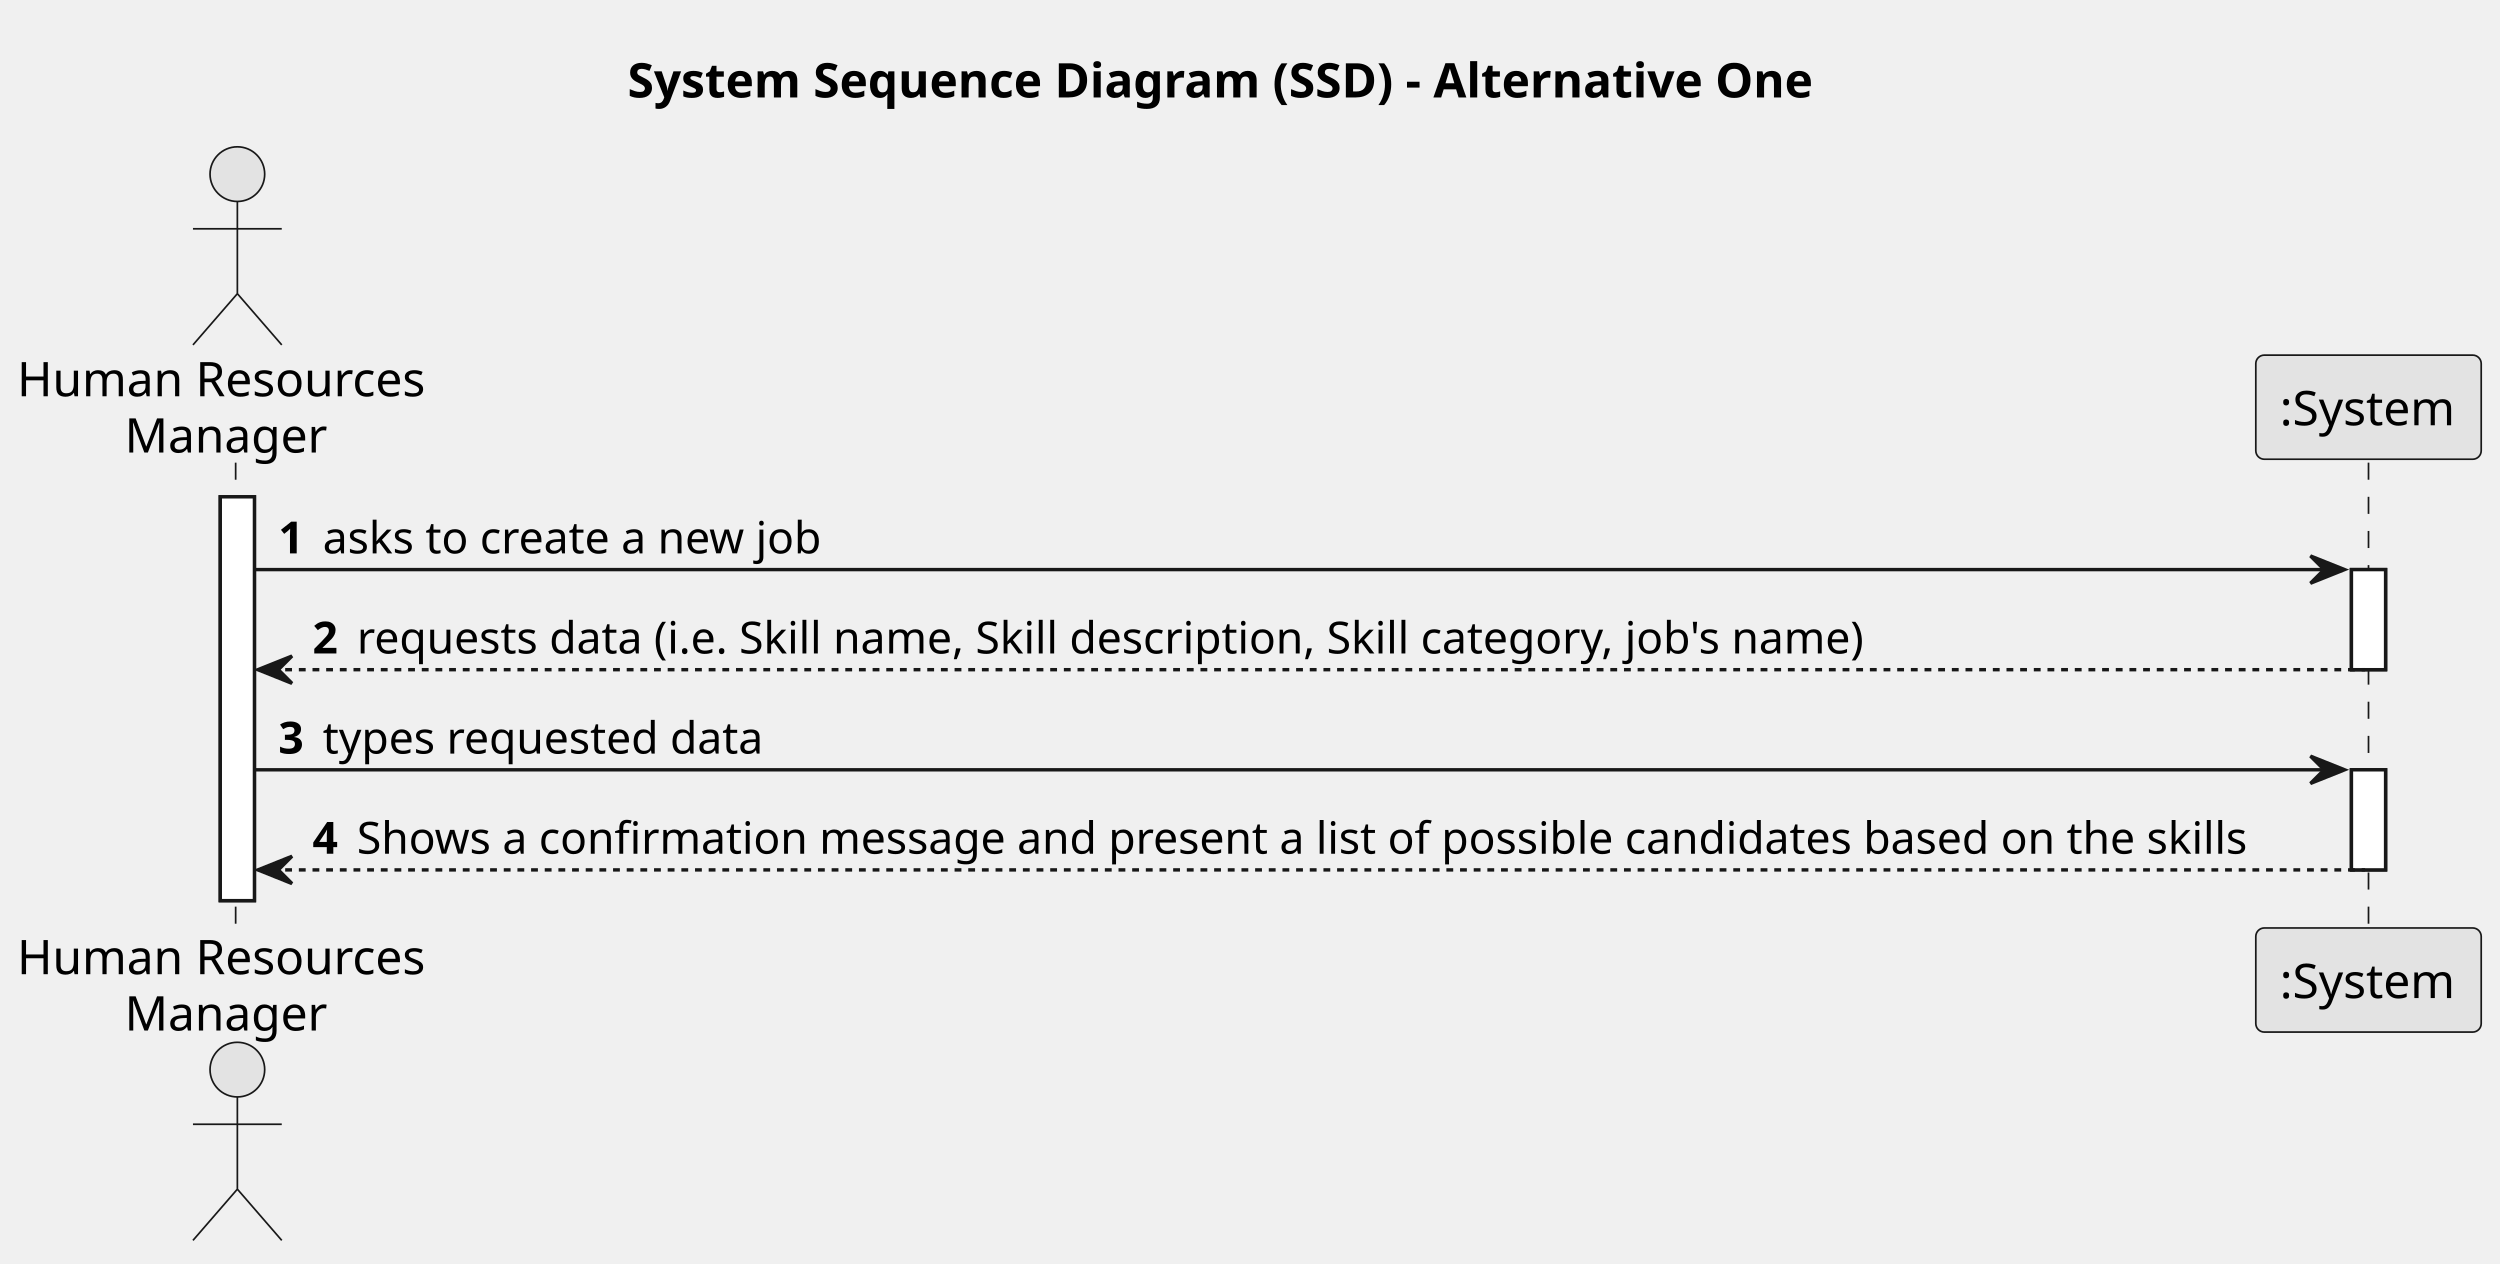
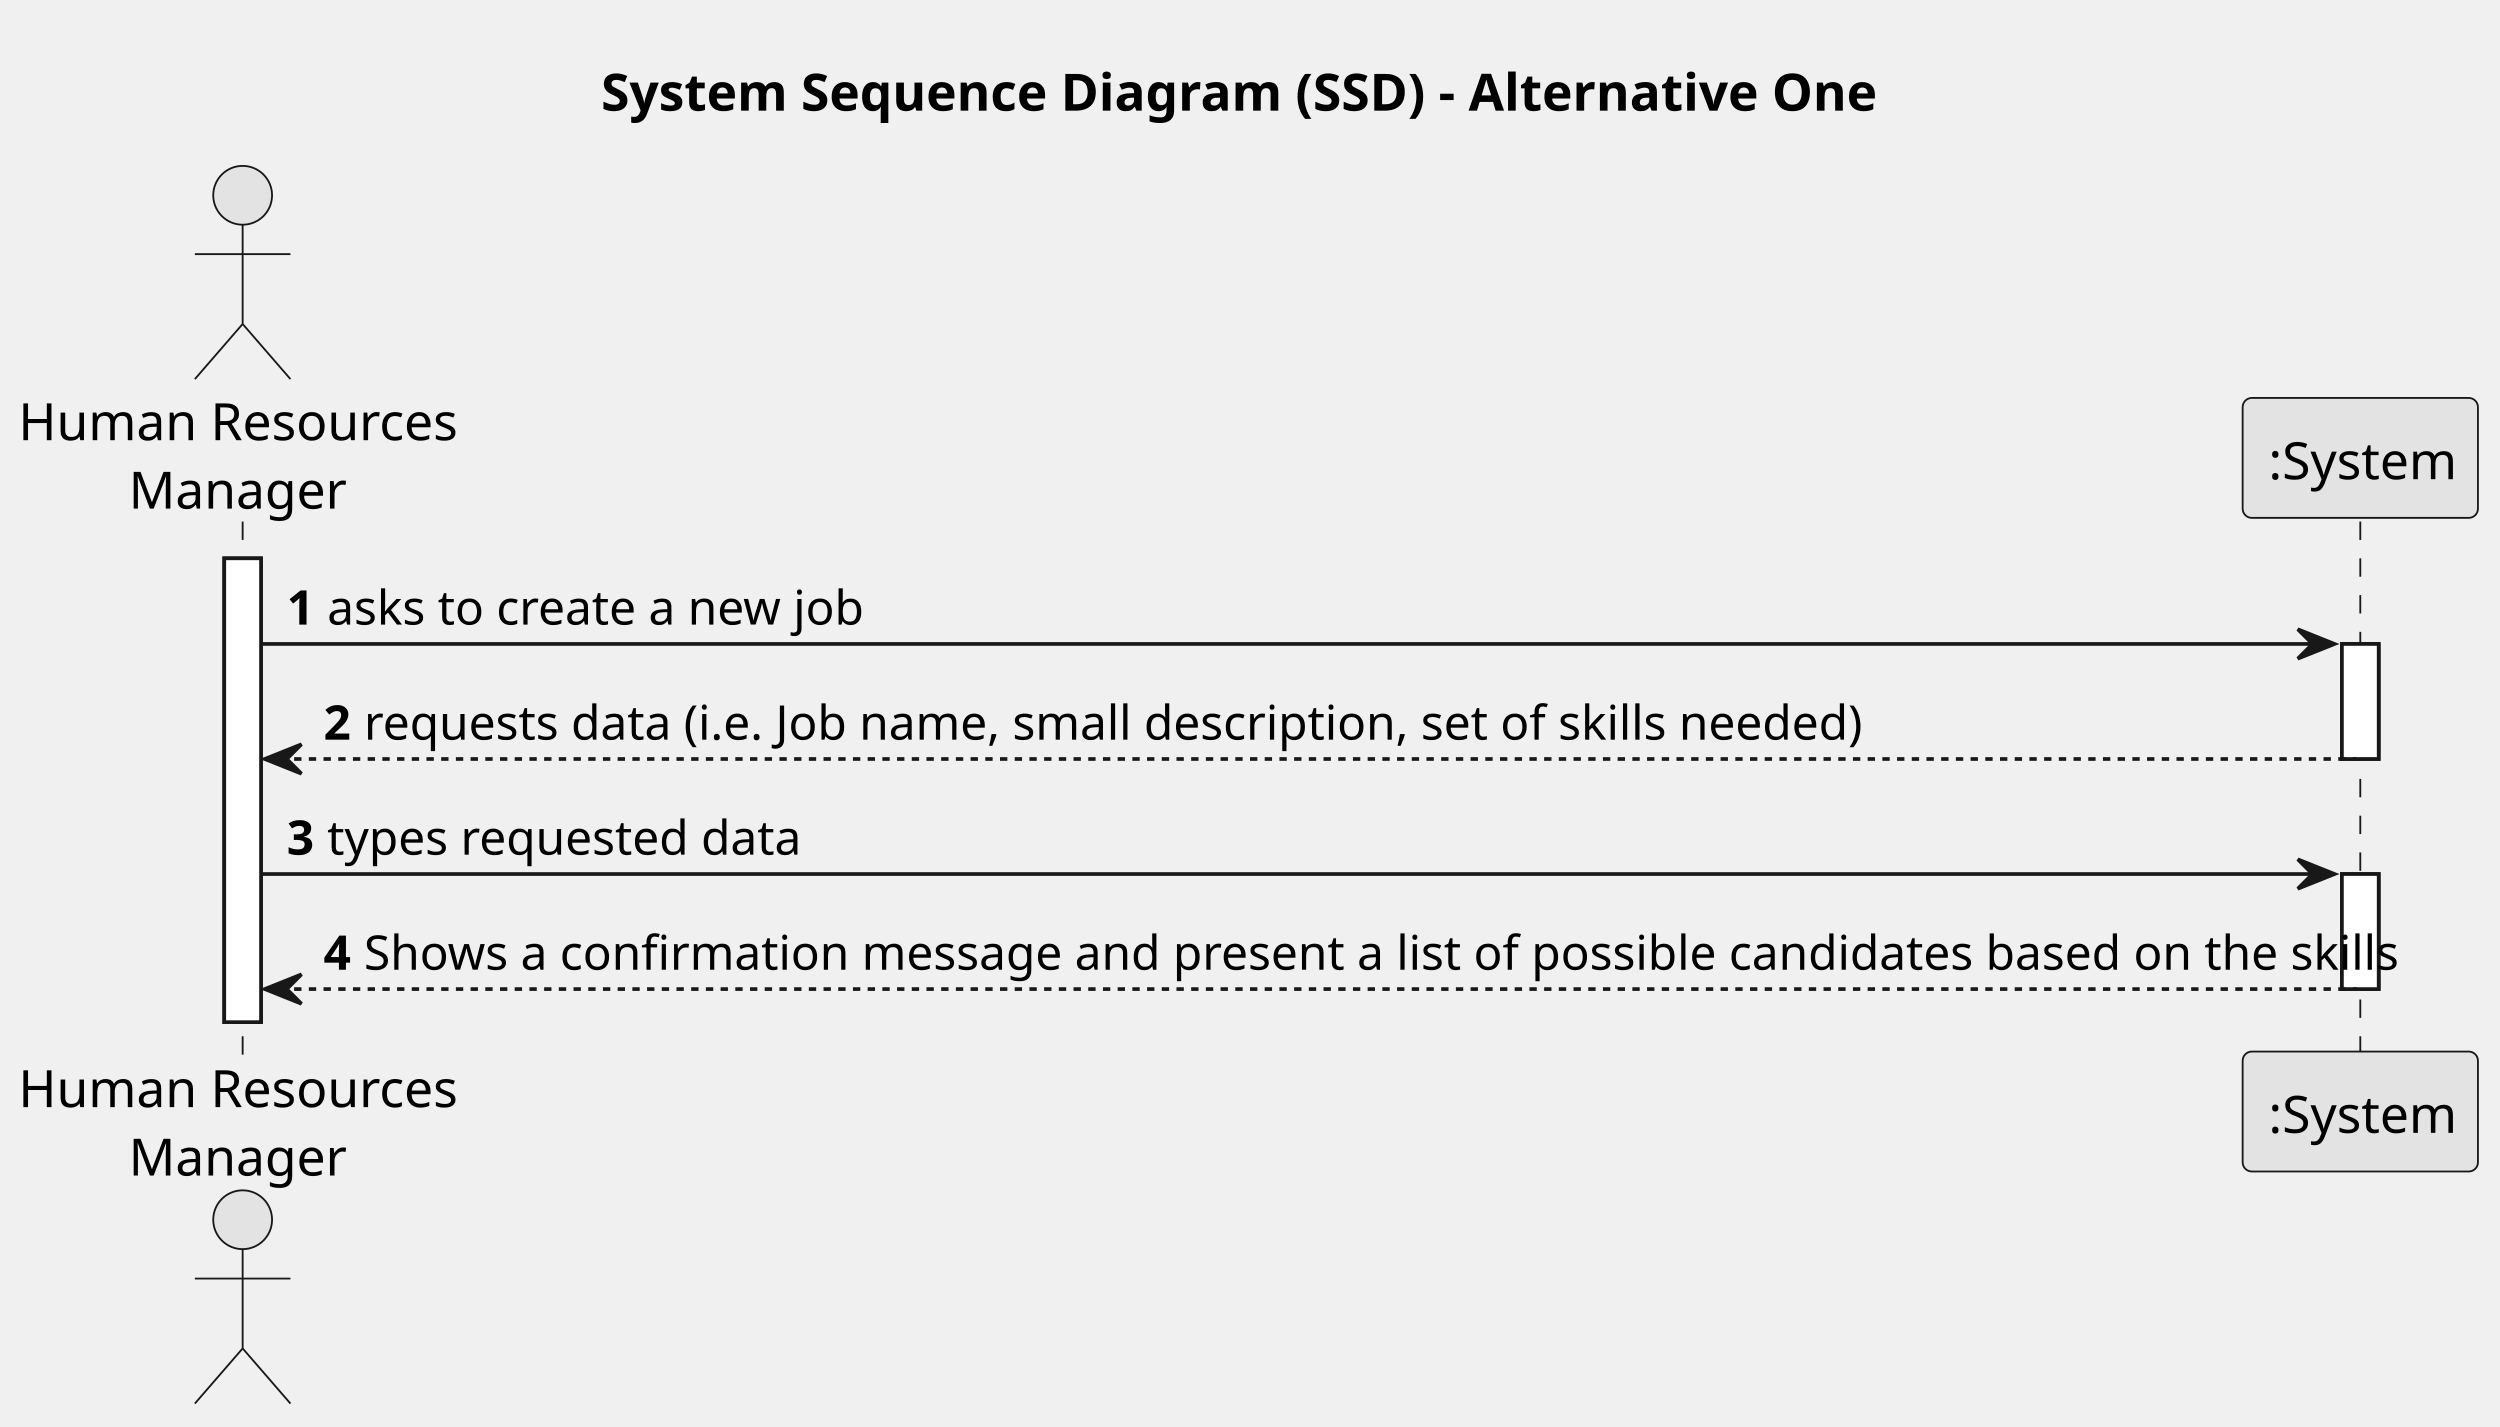
- <svg xmlns="http://www.w3.org/2000/svg" contentStyleType="text/css" height="370px" preserveAspectRatio="none" style="width:732px;height:370px;background:#FFFFFF;" version="1.1" viewBox="0 0 732 370" width="732px" zoomAndPan="magnify">
+ <svg xmlns="http://www.w3.org/2000/svg" contentStyleType="text/css" height="388px" preserveAspectRatio="none" style="width:680px;height:388px;background:#FFFFFF;" version="1.1" viewBox="0 0 680 388" width="680px" zoomAndPan="magnify">
  <defs />
  <g>
-     <text fill="#000000" font-family="sans-serif" font-size="14" font-weight="bold" lengthAdjust="spacing" textLength="363" x="183.75" y="28.535">System Sequence Diagram (SSD) - Alternative One</text>
-     <rect fill="#FFFFFF" height="118.242" style="stroke:#181818;stroke-width:1.0;" width="10" x="64.5" y="145.465" />
-     <rect fill="#FFFFFF" height="29.311" style="stroke:#181818;stroke-width:1.0;" width="10" x="688.5" y="166.775" />
-     <rect fill="#FFFFFF" height="29.311" style="stroke:#181818;stroke-width:1.0;" width="10" x="688.5" y="225.397" />
-     <line style="stroke:#181818;stroke-width:0.5;stroke-dasharray:5.0,5.0;" x1="69" x2="69" y1="135.465" y2="272.707" />
-     <line style="stroke:#181818;stroke-width:0.5;stroke-dasharray:5.0,5.0;" x1="693.5" x2="693.5" y1="135.465" y2="272.707" />
-     <text fill="#000000" font-family="sans-serif" font-size="14" lengthAdjust="spacing" textLength="123" x="5" y="116.023">Human Resources</text>
-     <text fill="#000000" font-family="sans-serif" font-size="14" lengthAdjust="spacing" textLength="60" x="36.5" y="132.512">Manager</text>
-     <ellipse cx="69.5" cy="50.988" fill="#E3E3E3" rx="8" ry="8" style="stroke:#181818;stroke-width:0.5;" />
-     <path d="M69.5,58.988 L69.5,85.988 M56.5,66.988 L82.5,66.988 M69.5,85.988 L56.5,100.988 M69.5,85.988 L82.5,100.988 " fill="none" style="stroke:#181818;stroke-width:0.5;" />
-     <text fill="#000000" font-family="sans-serif" font-size="14" lengthAdjust="spacing" textLength="123" x="5" y="285.242">Human Resources</text>
-     <text fill="#000000" font-family="sans-serif" font-size="14" lengthAdjust="spacing" textLength="60" x="36.5" y="301.731">Manager</text>
-     <ellipse cx="69.5" cy="313.184" fill="#E3E3E3" rx="8" ry="8" style="stroke:#181818;stroke-width:0.5;" />
-     <path d="M69.5,321.184 L69.5,348.184 M56.5,329.184 L82.5,329.184 M69.5,348.184 L56.5,363.184 M69.5,348.184 L82.5,363.184 " fill="none" style="stroke:#181818;stroke-width:0.5;" />
-     <rect fill="#E3E3E3" height="30.488" rx="2.5" ry="2.5" style="stroke:#181818;stroke-width:0.5;" width="66" x="660.5" y="103.977" />
-     <text fill="#000000" font-family="sans-serif" font-size="14" lengthAdjust="spacing" textLength="52" x="667.5" y="124.512">:System</text>
-     <rect fill="#E3E3E3" height="30.488" rx="2.5" ry="2.5" style="stroke:#181818;stroke-width:0.5;" width="66" x="660.5" y="271.707" />
-     <text fill="#000000" font-family="sans-serif" font-size="14" lengthAdjust="spacing" textLength="52" x="667.5" y="292.242">:System</text>
-     <rect fill="#FFFFFF" height="118.242" style="stroke:#181818;stroke-width:1.0;" width="10" x="64.5" y="145.465" />
-     <rect fill="#FFFFFF" height="29.311" style="stroke:#181818;stroke-width:1.0;" width="10" x="688.5" y="166.775" />
-     <rect fill="#FFFFFF" height="29.311" style="stroke:#181818;stroke-width:1.0;" width="10" x="688.5" y="225.397" />
-     <polygon fill="#181818" points="676.5,162.775,686.5,166.775,676.5,170.775,680.5,166.775" style="stroke:#181818;stroke-width:1.0;" />
-     <line style="stroke:#181818;stroke-width:1.0;" x1="74.5" x2="682.5" y1="166.775" y2="166.775" />
-     <text fill="#000000" font-family="sans-serif" font-size="13" font-weight="bold" lengthAdjust="spacing" textLength="9" x="81.5" y="162.033">1</text>
-     <text fill="#000000" font-family="sans-serif" font-size="13" lengthAdjust="spacing" textLength="152" x="94.5" y="162.033">asks to create a new job</text>
-     <polygon fill="#181818" points="85.5,192.086,75.5,196.086,85.5,200.086,81.5,196.086" style="stroke:#181818;stroke-width:1.0;" />
-     <line style="stroke:#181818;stroke-width:1.0;stroke-dasharray:2.0,2.0;" x1="79.5" x2="692.5" y1="196.086" y2="196.086" />
-     <text fill="#000000" font-family="sans-serif" font-size="13" font-weight="bold" lengthAdjust="spacing" textLength="9" x="91.5" y="191.344">2</text>
-     <text fill="#000000" font-family="sans-serif" font-size="13" lengthAdjust="spacing" textLength="464" x="104.5" y="191.344">requests data (i.e. Skill name, Skill description, Skill category, job's name)</text>
-     <polygon fill="#181818" points="676.5,221.397,686.5,225.397,676.5,229.397,680.5,225.397" style="stroke:#181818;stroke-width:1.0;" />
-     <line style="stroke:#181818;stroke-width:1.0;" x1="74.5" x2="682.5" y1="225.397" y2="225.397" />
-     <text fill="#000000" font-family="sans-serif" font-size="13" font-weight="bold" lengthAdjust="spacing" textLength="9" x="81.5" y="220.654">3</text>
-     <text fill="#000000" font-family="sans-serif" font-size="13" lengthAdjust="spacing" textLength="131" x="94.5" y="220.654">types requested data</text>
-     <polygon fill="#181818" points="85.5,250.707,75.5,254.707,85.5,258.707,81.5,254.707" style="stroke:#181818;stroke-width:1.0;" />
-     <line style="stroke:#181818;stroke-width:1.0;stroke-dasharray:2.0,2.0;" x1="79.5" x2="692.5" y1="254.707" y2="254.707" />
-     <text fill="#000000" font-family="sans-serif" font-size="13" font-weight="bold" lengthAdjust="spacing" textLength="9" x="91.5" y="249.965">4</text>
-     <text fill="#000000" font-family="sans-serif" font-size="13" lengthAdjust="spacing" textLength="577" x="104.5" y="249.965">Shows a confirmation message and present a list of possible candidates based on the skills</text>
+     <text fill="#000000" font-family="sans-serif" font-size="14" font-weight="bold" lengthAdjust="spacing" textLength="351" x="163.5" y="30.107">System Sequence Diagram (SSD) - Alternative One</text>
+     <rect fill="#FFFFFF" height="126.164" style="stroke:#181818;stroke-width:1.0;" width="10" x="61" y="151.863" />
+     <rect fill="#FFFFFF" height="31.291" style="stroke:#181818;stroke-width:1.0;" width="10" x="637" y="175.154" />
+     <rect fill="#FFFFFF" height="31.291" style="stroke:#181818;stroke-width:1.0;" width="10" x="637" y="237.736" />
+     <line style="stroke:#181818;stroke-width:0.5;stroke-dasharray:5.0,5.0;" x1="66" x2="66" y1="141.863" y2="287.027" />
+     <line style="stroke:#181818;stroke-width:0.5;stroke-dasharray:5.0,5.0;" x1="642" x2="642" y1="141.863" y2="287.027" />
+     <text fill="#000000" font-family="sans-serif" font-size="14" lengthAdjust="spacing" textLength="116" x="5" y="119.728">Human Resources</text>
+     <text fill="#000000" font-family="sans-serif" font-size="14" lengthAdjust="spacing" textLength="56" x="35" y="138.35">Manager</text>
+     <ellipse cx="66" cy="53.121" fill="#E3E3E3" rx="8" ry="8" style="stroke:#181818;stroke-width:0.5;" />
+     <path d="M66,61.121 L66,88.121 M53,69.121 L79,69.121 M66,88.121 L53,103.121 M66,88.121 L79,103.121 " fill="none" style="stroke:#181818;stroke-width:0.5;" />
+     <text fill="#000000" font-family="sans-serif" font-size="14" lengthAdjust="spacing" textLength="116" x="5" y="301.135">Human Resources</text>
+     <text fill="#000000" font-family="sans-serif" font-size="14" lengthAdjust="spacing" textLength="56" x="35" y="319.756">Manager</text>
+     <ellipse cx="66" cy="331.769" fill="#E3E3E3" rx="8" ry="8" style="stroke:#181818;stroke-width:0.5;" />
+     <path d="M66,339.769 L66,366.769 M53,347.769 L79,347.769 M66,366.769 L53,381.769 M66,366.769 L79,381.769 " fill="none" style="stroke:#181818;stroke-width:0.5;" />
+     <rect fill="#E3E3E3" height="32.621" rx="2.5" ry="2.5" style="stroke:#181818;stroke-width:0.5;" width="64" x="610" y="108.242" />
+     <text fill="#000000" font-family="sans-serif" font-size="14" lengthAdjust="spacing" textLength="50" x="617" y="130.35">:System</text>
+     <rect fill="#E3E3E3" height="32.621" rx="2.5" ry="2.5" style="stroke:#181818;stroke-width:0.5;" width="64" x="610" y="286.027" />
+     <text fill="#000000" font-family="sans-serif" font-size="14" lengthAdjust="spacing" textLength="50" x="617" y="308.135">:System</text>
+     <rect fill="#FFFFFF" height="126.164" style="stroke:#181818;stroke-width:1.0;" width="10" x="61" y="151.863" />
+     <rect fill="#FFFFFF" height="31.291" style="stroke:#181818;stroke-width:1.0;" width="10" x="637" y="175.154" />
+     <rect fill="#FFFFFF" height="31.291" style="stroke:#181818;stroke-width:1.0;" width="10" x="637" y="237.736" />
+     <polygon fill="#181818" points="625,171.154,635,175.154,625,179.154,629,175.154" style="stroke:#181818;stroke-width:1.0;" />
+     <line style="stroke:#181818;stroke-width:1.0;" x1="71" x2="631" y1="175.154" y2="175.154" />
+     <text fill="#000000" font-family="sans-serif" font-size="13" font-weight="bold" lengthAdjust="spacing" textLength="7" x="78" y="169.892">1</text>
+     <text fill="#000000" font-family="sans-serif" font-size="13" lengthAdjust="spacing" textLength="142" x="89" y="169.892">asks to create a new job</text>
+     <polygon fill="#181818" points="82,202.445,72,206.445,82,210.445,78,206.445" style="stroke:#181818;stroke-width:1.0;" />
+     <line style="stroke:#181818;stroke-width:1.0;stroke-dasharray:2.0,2.0;" x1="76" x2="641" y1="206.445" y2="206.445" />
+     <text fill="#000000" font-family="sans-serif" font-size="13" font-weight="bold" lengthAdjust="spacing" textLength="7" x="88" y="201.183">2</text>
+     <text fill="#000000" font-family="sans-serif" font-size="13" lengthAdjust="spacing" textLength="395" x="99" y="201.183">requests data (i.e. Job name, small description, set of skills needed)</text>
+     <polygon fill="#181818" points="625,233.736,635,237.736,625,241.736,629,237.736" style="stroke:#181818;stroke-width:1.0;" />
+     <line style="stroke:#181818;stroke-width:1.0;" x1="71" x2="631" y1="237.736" y2="237.736" />
+     <text fill="#000000" font-family="sans-serif" font-size="13" font-weight="bold" lengthAdjust="spacing" textLength="7" x="78" y="232.474">3</text>
+     <text fill="#000000" font-family="sans-serif" font-size="13" lengthAdjust="spacing" textLength="122" x="89" y="232.474">types requested data</text>
+     <polygon fill="#181818" points="82,265.027,72,269.027,82,273.027,78,269.027" style="stroke:#181818;stroke-width:1.0;" />
+     <line style="stroke:#181818;stroke-width:1.0;stroke-dasharray:2.0,2.0;" x1="76" x2="641" y1="269.027" y2="269.027" />
+     <text fill="#000000" font-family="sans-serif" font-size="13" font-weight="bold" lengthAdjust="spacing" textLength="7" x="88" y="263.765">4</text>
+     <text fill="#000000" font-family="sans-serif" font-size="13" lengthAdjust="spacing" textLength="531" x="99" y="263.765">Shows a confirmation message and present a list of possible candidates based on the skills</text>
  </g>
</svg>
